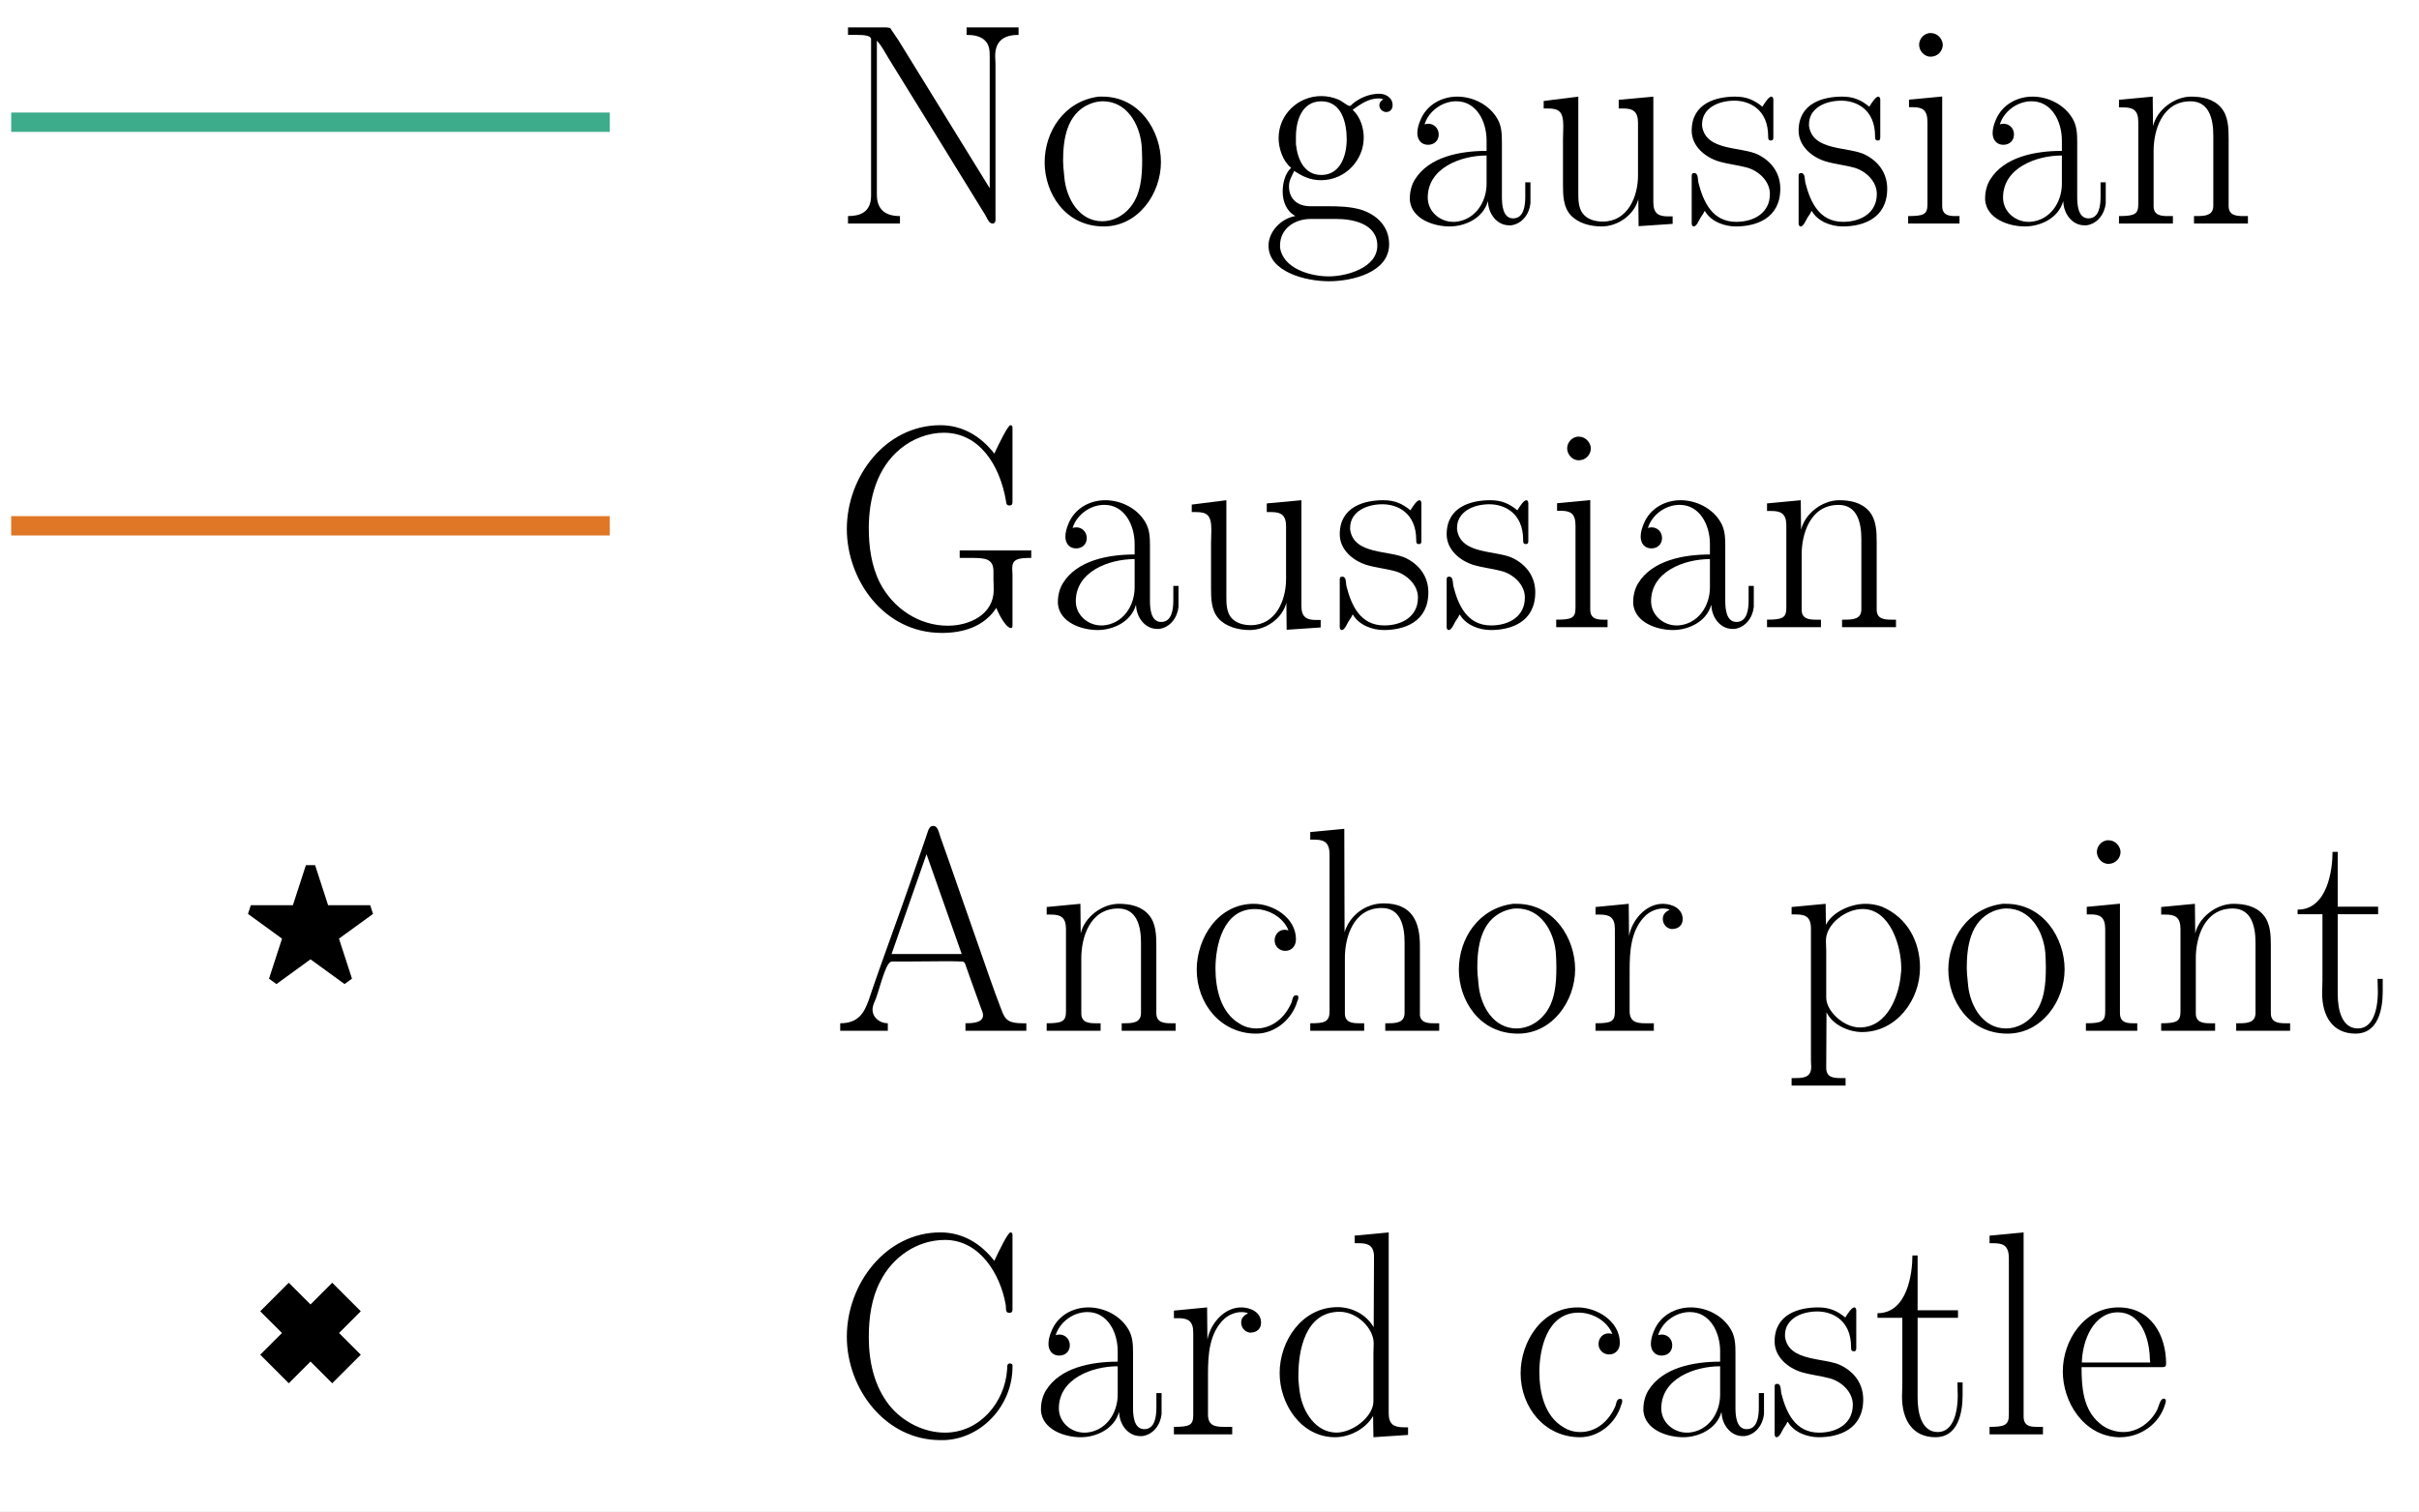
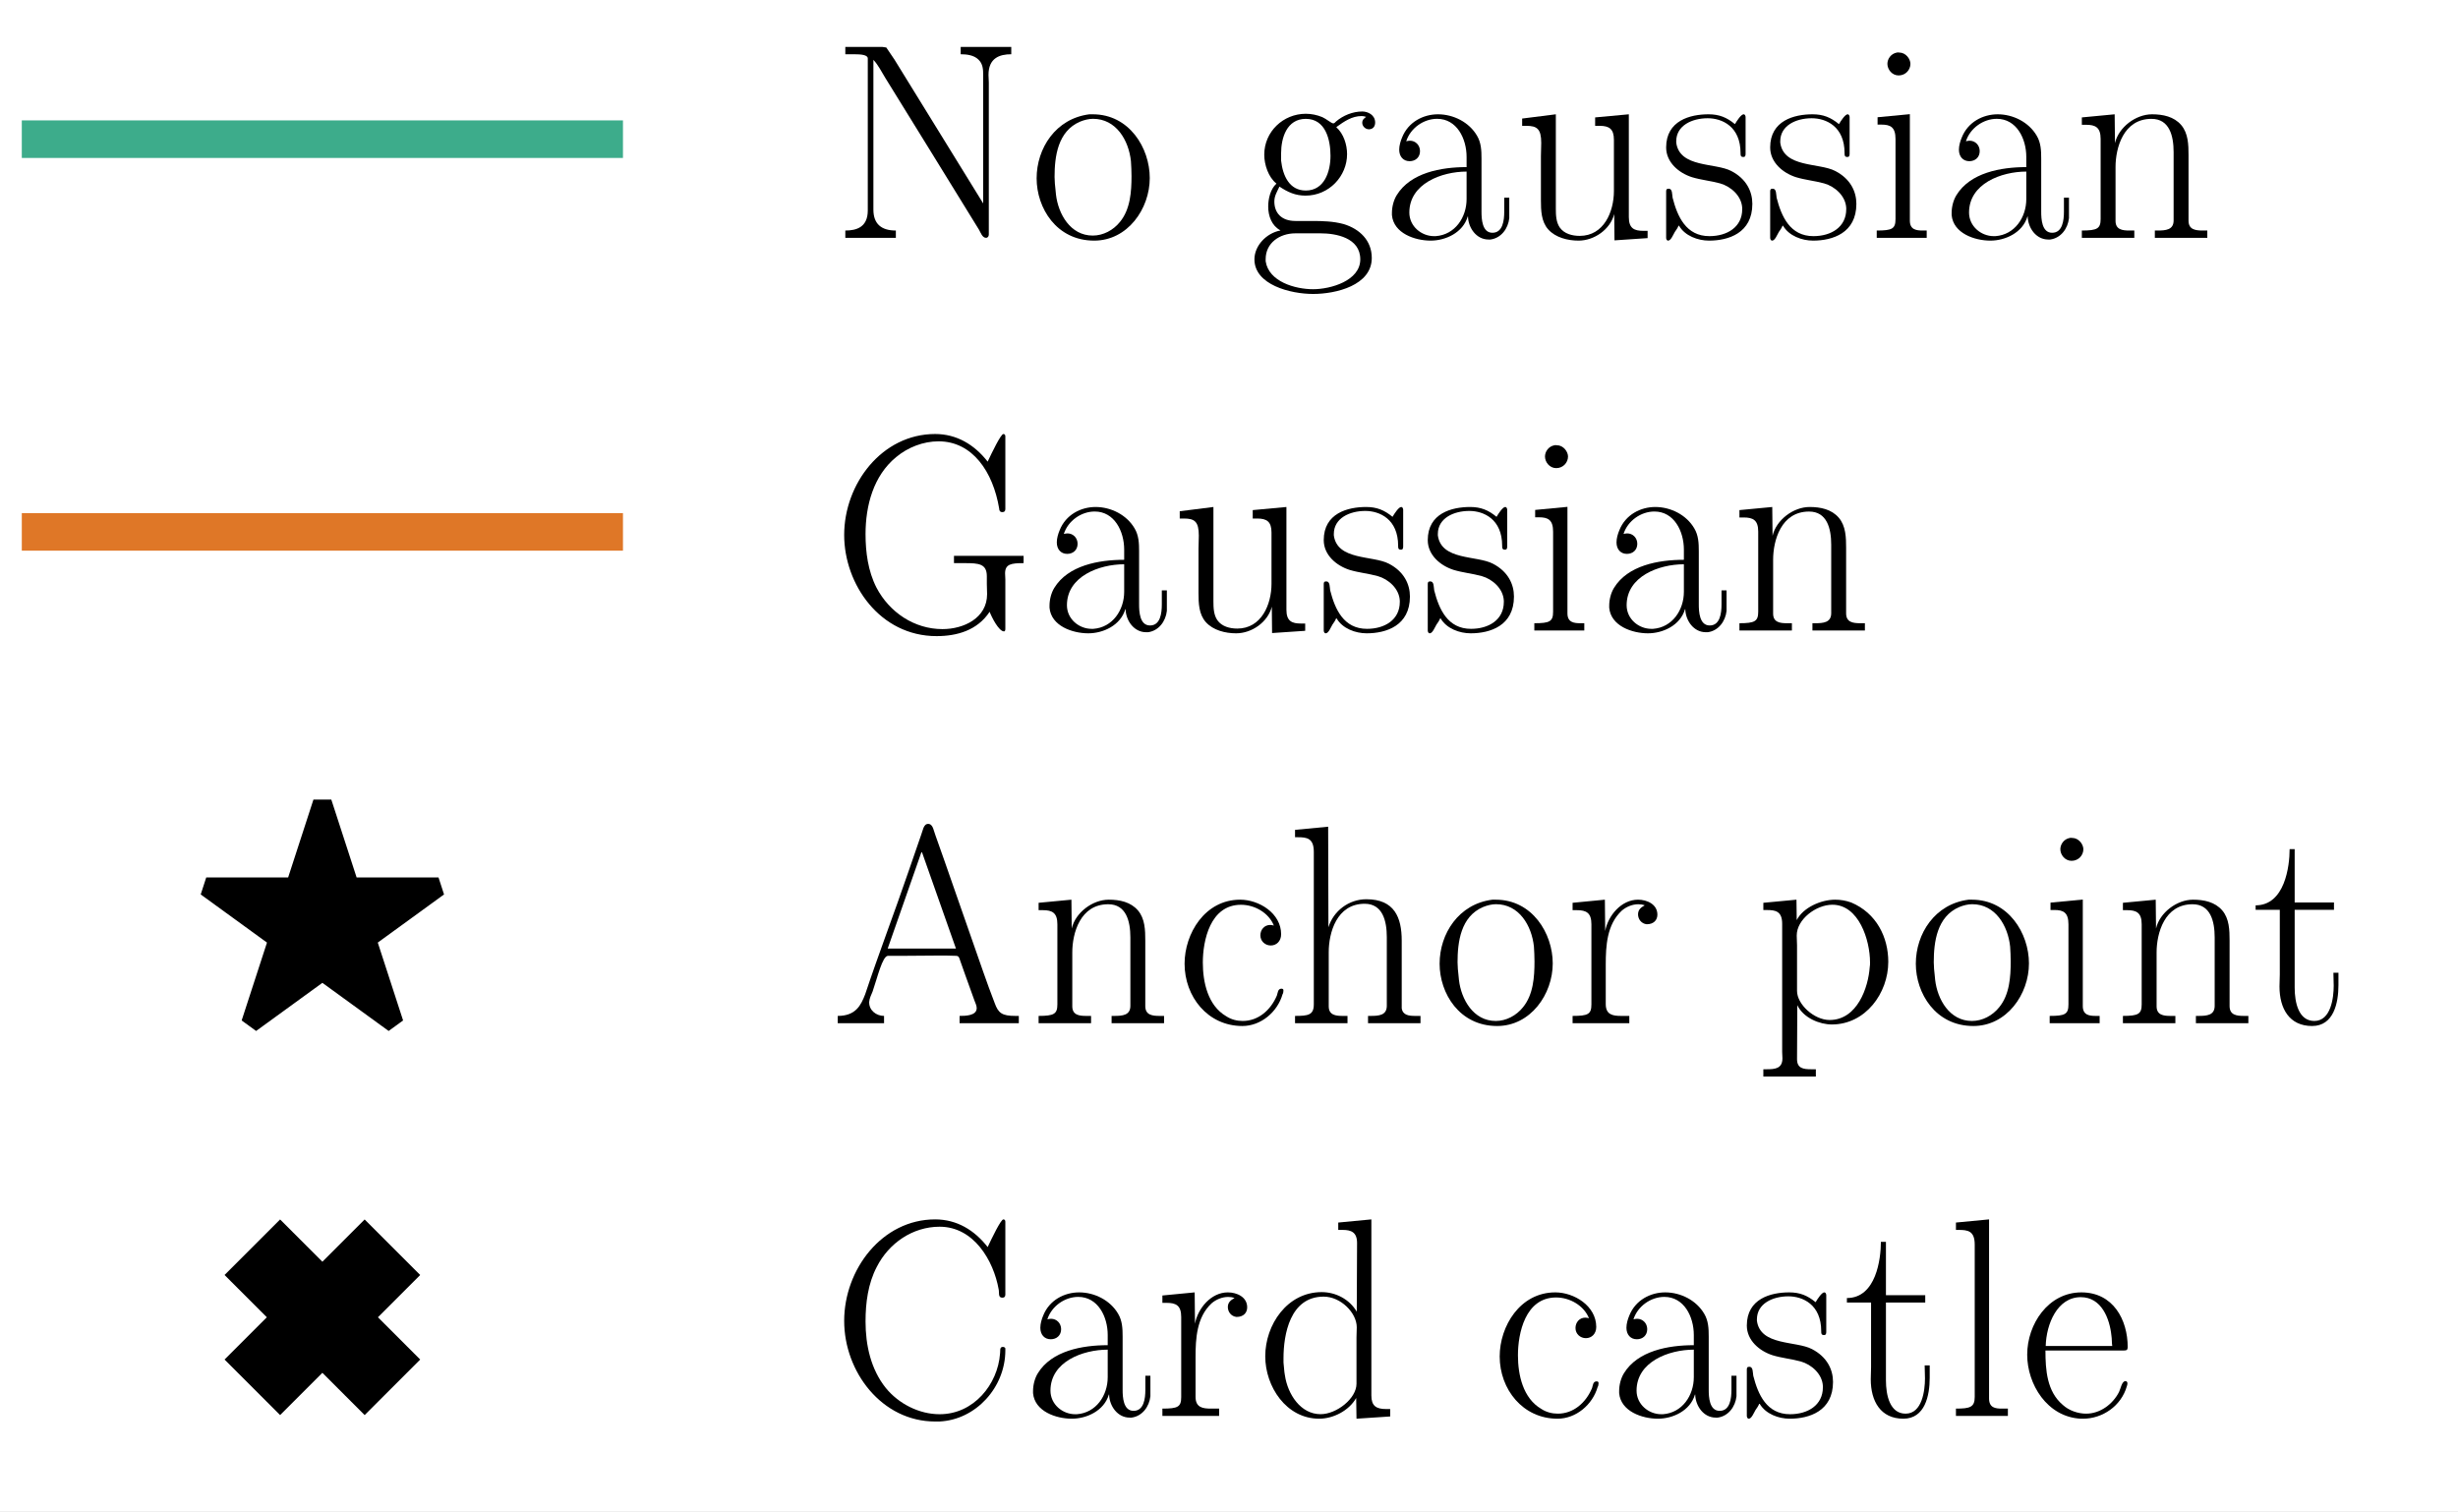
- <svg xmlns="http://www.w3.org/2000/svg" xmlns:xlink="http://www.w3.org/1999/xlink" width="250.546pt" height="156.568pt" viewBox="0 0 250.546 156.568" version="1.1">
+ <svg xmlns="http://www.w3.org/2000/svg" xmlns:xlink="http://www.w3.org/1999/xlink" width="130.838pt" height="80.44pt" viewBox="0 0 130.838 80.44" version="1.1">
  <defs>
    <style type="text/css">*{stroke-linejoin: round; stroke-linecap: butt}</style>
  </defs>
  <g id="figure_1">
    <g id="patch_1">
-       <path d="M 0 156.568  L 250.546 156.568  L 250.546 0  L 0 0  z " style="fill: #ffffff" />
+       <path d="M 0 80.44  L 130.838 80.44  L 130.838 0  L 0 0  z " style="fill: #ffffff" />
    </g>
    <g id="axes_1">
      <g id="legend_1">
        <g id="line2d_1">
-           <path d="M 2.16 12.66  L 32.16 12.66  L 62.16 12.66  " style="fill: none; stroke: #1b9e77; stroke-opacity: 0.85; stroke-width: 2; stroke-linecap: square" />
+           <path d="M 2.16 7.41  L 17.16 7.41  L 32.16 7.41  " style="fill: none; stroke: #1b9e77; stroke-opacity: 0.85; stroke-width: 2; stroke-linecap: square" />
        </g>
        <g id="text_1">
-           <g transform="translate(86.16 23.16) scale(0.3 -0.3)">
+           <g transform="translate(44.16 12.66) scale(0.15 -0.15)">
            <defs>
              <path id="SFRM1728-48" d="M 358 4352  L 358 4185  L 556 4185  C 716 4185 870 4172 870 4089  L 870 624  C 870 242 614 166 358 166  L 358 0  L 1510 0  L 1510 166  C 1184 166 998 312 998 644  L 998 4057  C 1107 3943 1184 3784 1267 3650  C 1984 2497 2688 1344 3405 185  C 3443 121 3481 0 3565 0  C 3609 0 3629 38 3629 76  L 3629 3542  C 3629 3599 3622 3656 3622 3714  C 3622 4102 3878 4185 4141 4185  L 4141 4352  L 2988 4352  L 2988 4185  C 3123 4185 3289 4166 3392 4064  C 3494 3968 3501 3841 3501 3707  L 3501 784  L 1478 4064  L 1292 4339  L 1203 4352  L 358 4352  z " transform="scale(0.015625)" />
              <path id="SFRM1728-18a" d="M 1414 2816  C 646 2720 211 2041 211 1356  C 211 684 659 -64 1523 -64  C 2284 -64 2790 659 2790 1363  C 2790 2048 2323 2816 1491 2816  L 1414 2816  z M 627 1235  C 627 1286 620 1337 620 1388  C 620 1849 691 2432 1203 2649  C 1299 2688 1401 2713 1497 2713  C 2022 2713 2310 2227 2361 1747  C 2368 1638 2374 1523 2374 1408  C 2374 1056 2348 652 2112 364  C 1958 172 1728 51 1491 51  C 979 51 704 544 652 985  C 640 1068 640 1152 627 1235  z " transform="scale(0.015625)" />
              <path id="SFRM1728-155" d="M 665 1239  L 665 1233  C 531 1110 480 892 480 712  C 480 493 563 275 755 172  L 755 166  C 441 108 166 -178 166 -491  C 166 -1070 985 -1280 1504 -1280  C 2028 -1280 2841 -1083 2841 -459  C 2841 -57 2560 204 2201 313  C 1964 377 1728 384 1484 384  L 1100 384  C 780 384 620 570 620 827  C 620 962 684 1052 736 1168  C 928 1040 1100 962 1331 962  C 1868 962 2278 1406 2278 1908  C 2278 2120 2201 2371 2035 2519  L 2035 2526  C 2214 2654 2387 2776 2611 2776  C 2643 2776 2675 2770 2713 2757  C 2668 2725 2624 2693 2624 2622  C 2624 2545 2694 2474 2777 2474  L 2784 2474  C 2880 2481 2918 2551 2918 2628  C 2918 2802 2752 2880 2624 2880  C 2406 2880 2188 2789 2028 2654  C 2009 2635 1990 2609 1964 2609  C 1920 2609 1804 2712 1715 2751  C 1593 2802 1465 2828 1337 2828  C 825 2828 390 2423 390 1895  C 390 1664 486 1381 665 1239  z M 422 -535  L 422 -484  C 422 -121 736 102 1100 102  L 1676 102  C 2016 102 2579 6 2579 -491  C 2579 -981 1900 -1172 1504 -1172  C 1094 -1172 492 -1000 422 -535  z M 774 1760  L 774 1927  C 774 2275 902 2712 1337 2712  C 1792 2712 1900 2230 1900 1869  C 1900 1509 1760 1078 1337 1078  C 960 1078 812 1419 774 1760  z " transform="scale(0.015625)" />
              <path id="SFRM1728-77" d="M 620 2201  C 716 2502 1017 2713 1324 2713  C 1772 2713 1996 2265 1996 1843  L 1996 1612  C 1414 1612 716 1484 403 972  C 332 857 294 704 294 569  L 294 518  C 332 102 819 -64 1177 -64  C 1516 -64 1913 115 2022 486  L 2028 486  C 2035 224 2220 -39 2496 -39  L 2540 -39  C 2784 -7 2944 211 2969 448  L 2969 915  L 2854 915  L 2854 595  C 2854 396 2822 115 2585 115  C 2348 115 2336 435 2336 595  L 2336 1804  C 2336 1990 2329 2169 2233 2329  C 2054 2636 1696 2816 1344 2816  C 1011 2816 665 2643 524 2284  C 492 2208 460 2105 460 2009  C 460 1849 556 1747 697 1747  C 832 1747 934 1836 934 1977  C 934 2112 832 2214 704 2214  C 678 2214 646 2208 620 2201  z M 1996 1510  L 1996 883  C 1996 467 1734 70 1292 38  L 1254 38  C 966 38 691 262 691 576  C 691 1235 1427 1510 1996 1510  z " transform="scale(0.015625)" />
              <path id="SFRM1728-1de" d="M 256 2719  L 256 2553  L 352 2553  C 595 2553 691 2483 691 2164  C 691 2062 684 1959 684 1864  L 684 855  C 684 625 691 370 851 191  C 1017 6 1292 -64 1542 -64  C 1900 -64 2265 191 2355 542  L 2361 -58  L 3116 -7  L 3116 159  L 3020 159  C 2816 159 2688 210 2688 472  L 2688 2816  L 1920 2745  L 1920 2553  L 2022 2553  C 2240 2553 2348 2483 2348 2234  L 2348 1066  C 2348 593 2118 44 1568 44  C 1401 44 1216 89 1113 236  C 1030 357 1024 517 1024 663  L 1024 2816  L 256 2719  z " transform="scale(0.015625)" />
              <path id="SFRM1728-1bd" d="M 480 275  L 492 275  C 627 44 921 -64 1177 -64  C 1619 -64 2163 108 2163 774  C 2163 1056 2028 1344 1683 1523  C 1318 1715 505 1593 428 2169  L 428 2201  C 428 2560 787 2726 1145 2726  C 1472 2726 1894 2540 1894 1932  C 1894 1881 1894 1843 1958 1843  C 2003 1843 2009 1875 2009 1920  L 2009 2752  C 2009 2777 1996 2816 1964 2816  C 1907 2816 1811 2668 1766 2592  C 1580 2745 1408 2816 1164 2816  C 748 2816 198 2675 198 2060  C 198 1721 486 1478 787 1382  C 998 1318 1216 1299 1427 1241  C 1676 1171 1920 953 1932 678  L 1932 652  C 1932 243 1587 38 1184 38  C 652 38 454 486 345 915  C 332 985 345 1120 256 1120  C 204 1120 198 1094 198 1056  L 198 0  C 198 -26 211 -64 243 -64  C 307 -64 358 70 396 134  C 428 179 460 224 480 275  z " transform="scale(0.015625)" />
              <path id="SFRM1728-16b" d="M 275 2749  L 275 2581  L 364 2581  C 569 2581 684 2523 684 2253  L 684 430  C 684 205 608 166 256 166  L 256 0  L 1395 0  L 1395 166  L 1305 166  C 1158 166 1011 185 1011 391  L 1011 2819  L 275 2749  z M 716 4224  C 576 4198 499 4075 499 3966  C 499 3843 601 3702 755 3702  C 915 3702 1024 3831 1024 3966  C 1024 4076 921 4224 768 4224  C 748 4230 729 4224 716 4224  z " transform="scale(0.015625)" />
              <path id="SFRM1728-183" d="M 256 2745  L 256 2577  L 352 2577  C 563 2577 684 2520 684 2256  L 684 430  C 684 211 608 166 256 166  L 256 0  L 1452 0  L 1452 166  L 1337 166  C 1184 166 1024 185 1024 385  L 1024 1613  C 1024 2050 1203 2712 1843 2712  C 2252 2712 2348 2327 2348 1954  L 2348 397  C 2348 179 2169 166 1977 166  L 1920 166  L 1920 0  L 3116 0  L 3116 166  L 3014 166  C 2848 166 2688 185 2688 391  L 2688 1883  C 2688 2121 2681 2384 2521 2571  C 2355 2764 2105 2816 1856 2816  C 1484 2816 1094 2520 1011 2159  L 1004 2816  L 256 2745  z " transform="scale(0.015625)" />
            </defs>
            <use xlink:href="#SFRM1728-48" transform="scale(0.996264)" />
            <use xlink:href="#SFRM1728-18a" transform="translate(70.17684 0) scale(0.996264)" />
            <use xlink:href="#SFRM1728-155" transform="translate(148.1671 0) scale(0.996264)" />
            <use xlink:href="#SFRM1728-77" transform="translate(194.9677 0) scale(0.996264)" />
            <use xlink:href="#SFRM1728-1de" transform="translate(241.7683 0) scale(0.996264)" />
            <use xlink:href="#SFRM1728-1bd" transform="translate(293.7724 0) scale(0.996264)" />
            <use xlink:href="#SFRM1728-1bd" transform="translate(330.6861 0) scale(0.996264)" />
            <use xlink:href="#SFRM1728-16b" transform="translate(367.5997 0) scale(0.996264)" />
            <use xlink:href="#SFRM1728-77" transform="translate(393.5858 0) scale(0.996264)" />
            <use xlink:href="#SFRM1728-183" transform="translate(440.3864 0) scale(0.996264)" />
          </g>
        </g>
        <g id="line2d_2">
-           <path d="M 2.16 54.472  L 32.16 54.472  L 62.16 54.472  " style="fill: none; stroke: #d95f02; stroke-opacity: 0.85; stroke-width: 2; stroke-linecap: square" />
+           <path d="M 2.16 28.315  L 17.16 28.315  L 32.16 28.315  " style="fill: none; stroke: #d95f02; stroke-opacity: 0.85; stroke-width: 2; stroke-linecap: square" />
        </g>
        <g id="text_2">
-           <g transform="translate(86.16 64.97202) scale(0.3 -0.3)">
+           <g transform="translate(44.16 33.56506) scale(0.15 -0.15)">
            <defs>
              <path id="SFRM1728-34" d="M 3648 427  C 3693 304 3859 -20 3974 -20  C 4006 -20 4006 19 4006 51  L 4006 1166  C 4006 1205 4000 1257 4000 1302  C 4000 1516 4141 1536 4422 1536  L 4422 1702  L 2835 1702  L 2835 1536  L 3084 1536  C 3398 1536 3584 1522 3584 1237  L 3584 1062  C 3584 984 3590 907 3590 829  C 3590 284 3059 32 2572 32  C 1932 32 1363 414 1068 978  C 876 1354 819 1786 819 2197  C 819 2847 998 3528 1516 3953  C 1785 4178 2137 4313 2483 4313  C 3257 4313 3725 3619 3865 2782  C 3865 2744 3878 2699 3936 2699  C 3981 2699 4006 2718 4006 2770  L 4006 4422  C 4006 4447 4000 4480 3961 4480  C 3904 4480 3699 4056 3603 3850  C 3302 4236 2899 4480 2406 4480  C 1190 4480 332 3342 332 2178  C 332 1056 1145 -128 2438 -128  C 2899 -128 3366 0 3648 427  z " transform="scale(0.015625)" />
            </defs>
            <use xlink:href="#SFRM1728-34" transform="scale(0.996264)" />
            <use xlink:href="#SFRM1728-77" transform="translate(73.45909 0) scale(0.996264)" />
            <use xlink:href="#SFRM1728-1de" transform="translate(120.2597 0) scale(0.996264)" />
            <use xlink:href="#SFRM1728-1bd" transform="translate(172.2638 0) scale(0.996264)" />
            <use xlink:href="#SFRM1728-1bd" transform="translate(209.1775 0) scale(0.996264)" />
            <use xlink:href="#SFRM1728-16b" transform="translate(246.0911 0) scale(0.996264)" />
            <use xlink:href="#SFRM1728-77" transform="translate(272.0772 0) scale(0.996264)" />
            <use xlink:href="#SFRM1728-183" transform="translate(318.8778 0) scale(0.996264)" />
          </g>
        </g>
        <g id="line2d_3">
          <defs>
-             <path id="m03f4e07ed0" d="M 0 -6.5  L -1.459 -2.009  L -6.182 -2.009  L -2.361 0.767  L -3.821 5.259  L -0 2.483  L 3.821 5.259  L 2.361 0.767  L 6.182 -2.009  L 1.459 -2.009  z " style="stroke: #000000; stroke-linejoin: bevel" />
+             <path id="ma0bb601bd8" d="M 0 -6.5  L -1.459 -2.009  L -6.182 -2.009  L -2.361 0.767  L -3.821 5.259  L -0 2.483  L 3.821 5.259  L 2.361 0.767  L 6.182 -2.009  L 1.459 -2.009  z " style="stroke: #000000; stroke-linejoin: bevel" />
          </defs>
          <g>
-             <use xlink:href="#m03f4e07ed0" x="32.16" y="96.284" style="stroke: #000000; stroke-linejoin: bevel" />
+             <use xlink:href="#ma0bb601bd8" x="17.16" y="49.22" style="stroke: #000000; stroke-linejoin: bevel" />
          </g>
        </g>
        <g id="text_3">
-           <g transform="translate(86.16 106.784) scale(0.3 -0.3)">
+           <g transform="translate(44.16 54.47012) scale(0.15 -0.15)">
            <defs>
              <path id="SFRM1728-1" d="M 185 166  L 185 0  L 1241 0  L 1241 166  C 1062 166 902 293 902 472  L 902 484  C 908 567 947 644 979 720  C 1088 1032 1203 1536 1331 1536  L 1689 1536  C 1952 1536 2220 1542 2483 1542  C 2617 1542 2745 1542 2880 1536  C 2950 1536 2956 1485 2976 1427  L 3091 1102  C 3161 905 3232 714 3302 516  C 3321 465 3353 402 3353 344  C 3353 172 3104 166 2963 166  L 2963 0  L 4313 0  L 4313 166  L 4237 166  C 3929 166 3846 230 3763 459  C 3577 937 3417 1421 3244 1909  C 2963 2703 2694 3497 2412 4285  C 2374 4376 2361 4544 2246 4544  C 2137 4544 2124 4382 2086 4292  L 1798 3458  C 1478 2522 1120 1587 812 663  C 716 414 601 166 185 166  z M 1324 1702  L 2099 3917  L 2880 1702  L 1324 1702  z " transform="scale(0.015625)" />
              <path id="SFRM1728-fe" d="M 2278 2227  C 2252 2233 2220 2240 2195 2240  C 2060 2240 1971 2131 1971 2003  C 1971 1868 2080 1772 2208 1772  C 2336 1772 2444 1868 2444 2028  C 2444 2508 1939 2816 1510 2816  C 704 2816 243 2041 243 1356  C 243 608 768 -64 1561 -64  C 1984 -64 2361 256 2476 659  C 2489 678 2496 710 2496 736  L 2496 755  C 2496 780 2470 787 2451 787  C 2368 787 2368 691 2348 633  C 2208 300 1926 51 1568 51  C 1440 51 1305 83 1190 160  C 774 403 659 934 659 1382  C 659 1881 825 2700 1529 2700  C 1843 2700 2163 2515 2278 2227  z " transform="scale(0.015625)" />
              <path id="SFRM1728-164" d="M 256 4408  L 256 4240  L 313 4240  C 524 4240 684 4221 684 3905  L 684 431  C 684 185 556 166 256 166  L 256 0  L 1452 0  L 1452 166  L 1337 166  C 1184 166 1024 185 1024 385  L 1024 1619  C 1024 2058 1203 2723 1843 2723  C 2252 2723 2348 2335 2348 1961  L 2348 398  C 2348 179 2169 166 1977 166  L 1920 166  L 1920 0  L 3116 0  L 3116 166  L 3001 166  C 2854 166 2713 179 2688 340  L 2688 1883  C 2688 2413 2521 2826 1881 2826  C 1484 2826 1132 2561 1017 2187  L 1011 4480  L 256 4408  z " transform="scale(0.015625)" />
              <path id="SFRM1728-1b6" d="M 236 2745  L 236 2577  L 332 2577  C 544 2577 665 2520 665 2256  L 665 430  C 665 204 588 166 236 166  L 236 0  L 1529 0  L 1529 166  L 1344 166  C 1152 166 992 192 992 436  L 992 1336  C 992 1761 1017 2249 1356 2565  C 1459 2655 1600 2712 1734 2712  C 1785 2712 1830 2706 1881 2687  C 1798 2642 1728 2590 1728 2481  C 1728 2372 1804 2269 1926 2256  C 2086 2256 2169 2352 2169 2475  C 2169 2712 1932 2816 1728 2816  C 1344 2816 1043 2449 979 2102  L 972 2816  L 236 2745  z " transform="scale(0.015625)" />
              <path id="SFRM1728-19c" d="M 243 2745  L 243 2580  L 326 2580  C 518 2580 672 2554 672 2267  L 672 -655  C 672 -699 678 -750 678 -801  C 678 -1037 505 -1050 320 -1050  L 243 -1050  L 243 -1216  L 1440 -1216  L 1440 -1050  L 1331 -1050  C 1158 -1050 1011 -1031 1011 -820  L 1017 411  C 1158 117 1529 -29 1804 -29  C 2572 -29 3091 685 3091 1399  C 3091 1961 2822 2509 2246 2752  C 2124 2796 2003 2816 1881 2816  C 1548 2816 1145 2631 1004 2350  L 998 2816  L 243 2745  z M 2668 1278  C 2636 819 2387 73 1753 73  C 1401 73 1011 430 1011 736  L 1011 1776  C 1011 1846 1004 1922 1004 1999  C 1004 2369 1446 2701 1817 2701  C 2419 2701 2675 1897 2675 1387  C 2675 1348 2675 1310 2668 1278  z " transform="scale(0.015625)" />
              <path id="SFRM1728-1ca" d="M 883 3968  C 883 3580 774 2687 108 2687  L 108 2585  L 659 2585  L 659 1112  C 659 1022 652 926 652 836  C 652 334 876 -64 1395 -64  C 1888 -64 1996 463 1996 868  L 1996 1151  L 1881 1151  C 1881 1054 1888 958 1888 855  C 1888 579 1824 51 1446 51  C 1088 51 998 469 998 810  L 998 2585  L 1894 2585  L 1894 2752  L 998 2752  L 998 3968  L 883 3968  z " transform="scale(0.015625)" />
            </defs>
            <use xlink:href="#SFRM1728-1" transform="scale(0.996264)" />
            <use xlink:href="#SFRM1728-183" transform="translate(70.17684 0) scale(0.996264)" />
            <use xlink:href="#SFRM1728-fe" transform="translate(122.181 0) scale(0.996264)" />
            <use xlink:href="#SFRM1728-164" transform="translate(161.1761 0) scale(0.996264)" />
            <use xlink:href="#SFRM1728-18a" transform="translate(213.1803 0) scale(0.996264)" />
            <use xlink:href="#SFRM1728-1b6" transform="translate(259.9809 0) scale(0.996264)" />
            <use xlink:href="#SFRM1728-19c" transform="translate(327.5639 0) scale(0.996264)" />
            <use xlink:href="#SFRM1728-18a" transform="translate(382.1698 0) scale(0.996264)" />
            <use xlink:href="#SFRM1728-16b" transform="translate(428.9704 0) scale(0.996264)" />
            <use xlink:href="#SFRM1728-183" transform="translate(454.9565 0) scale(0.996264)" />
            <use xlink:href="#SFRM1728-1ca" transform="translate(504.3589 0) scale(0.996264)" />
          </g>
        </g>
        <g id="line2d_4">
          <defs>
-             <path id="m36412e941d" d="M -2.25 4.5  L 0 2.25  L 2.25 4.5  L 4.5 2.25  L 2.25 0  L 4.5 -2.25  L 2.25 -4.5  L 0 -2.25  L -2.25 -4.5  L -4.5 -2.25  L -2.25 0  L -4.5 2.25  z " style="stroke: #000000; stroke-linejoin: miter" />
+             <path id="mb354f0e19d" d="M -2.25 4.5  L 0 2.25  L 2.25 4.5  L 4.5 2.25  L 2.25 0  L 4.5 -2.25  L 2.25 -4.5  L 0 -2.25  L -2.25 -4.5  L -4.5 -2.25  L -2.25 0  L -4.5 2.25  z " style="stroke: #000000; stroke-linejoin: miter" />
          </defs>
          <g>
-             <use xlink:href="#m36412e941d" x="32.16" y="138.096" style="stroke: #000000; stroke-linejoin: miter" />
+             <use xlink:href="#mb354f0e19d" x="17.16" y="70.125" style="stroke: #000000; stroke-linejoin: miter" />
          </g>
        </g>
        <g id="text_4">
-           <g transform="translate(86.16 148.5961) scale(0.3 -0.3)">
+           <g transform="translate(44.16 75.37518) scale(0.15 -0.15)">
            <defs>
              <path id="SFRM1728-e" d="M 3603 3849  C 3302 4236 2899 4480 2406 4480  C 1196 4480 332 3339 332 2166  C 332 1005 1190 -128 2406 -128  L 2502 -128  C 3334 -90 4006 650 4006 1495  L 4006 1540  C 4000 1560 3974 1573 3949 1573  C 3865 1573 3897 1469 3885 1418  C 3833 721 3289 38 2508 38  C 2041 38 1574 276 1280 638  C 940 1063 819 1611 819 2153  C 819 2579 876 3017 1075 3397  C 1350 3939 1894 4313 2508 4313  C 3289 4313 3737 3539 3853 2888  C 3872 2817 3833 2695 3936 2695  C 3981 2695 4006 2714 4006 2766  L 4006 4422  C 4006 4447 4000 4480 3961 4480  C 3904 4480 3699 4055 3603 3849  z " transform="scale(0.015625)" />
              <path id="SFRM1728-122" d="M 1907 4408  L 1907 4240  L 2009 4240  C 2201 4240 2336 4188 2336 3942  L 2329 2376  C 2163 2660 1849 2822 1529 2822  C 742 2822 243 2078 243 1359  C 243 667 723 -64 1472 -64  C 1792 -64 2150 117 2316 408  L 2323 -64  L 3091 -13  L 3091 156  L 3001 156  C 2771 156 2662 227 2662 466  L 2662 4480  L 1907 4408  z M 659 1217  L 659 1314  C 659 1851 806 2719 1574 2719  C 1964 2719 2329 2350 2329 2020  C 2329 1942 2323 1864 2323 1787  L 2323 732  C 2323 395 1868 39 1504 39  C 1049 39 755 492 691 926  C 672 1023 672 1120 659 1217  z " transform="scale(0.015625)" />
              <path id="SFRM1728-173" d="M 256 4408  L 256 4240  L 313 4240  C 524 4240 684 4221 684 3905  L 684 431  C 684 198 576 166 256 166  L 256 0  L 1440 0  L 1440 166  L 1305 166  C 1152 166 1011 185 1011 398  L 1011 4480  L 256 4408  z " transform="scale(0.015625)" />
              <path id="SFRM1728-136" d="M 627 1491  L 2419 1491  C 2476 1491 2502 1504 2502 1568  C 2502 2195 2169 2816 1446 2816  C 691 2816 211 2092 211 1395  C 211 723 665 -26 1433 -64  L 1484 -64  C 1926 -64 2355 224 2483 678  C 2489 697 2496 716 2496 742  C 2496 774 2476 793 2451 793  C 2368 793 2342 620 2304 544  C 2163 268 1875 51 1555 51  C 1369 51 1164 121 1024 249  C 659 556 627 1049 627 1491  z M 633 1593  C 646 2092 896 2707 1433 2707  C 1907 2707 2092 2214 2131 1830  C 2144 1753 2137 1670 2150 1593  L 633 1593  z " transform="scale(0.015625)" />
            </defs>
            <use xlink:href="#SFRM1728-e" transform="scale(0.996264)" />
            <use xlink:href="#SFRM1728-77" transform="translate(67.61505 0) scale(0.996264)" />
            <use xlink:href="#SFRM1728-1b6" transform="translate(114.4156 0) scale(0.996264)" />
            <use xlink:href="#SFRM1728-122" transform="translate(150.809 0) scale(0.996264)" />
            <use xlink:href="#SFRM1728-fe" transform="translate(234.0028 0) scale(0.996264)" />
            <use xlink:href="#SFRM1728-77" transform="translate(275.5997 0) scale(0.996264)" />
            <use xlink:href="#SFRM1728-1bd" transform="translate(322.4003 0) scale(0.996264)" />
            <use xlink:href="#SFRM1728-1ca" transform="translate(359.3139 0) scale(0.996264)" />
            <use xlink:href="#SFRM1728-173" transform="translate(395.7073 0) scale(0.996264)" />
            <use xlink:href="#SFRM1728-136" transform="translate(421.6934 0) scale(0.996264)" />
          </g>
        </g>
      </g>
    </g>
  </g>
</svg>
